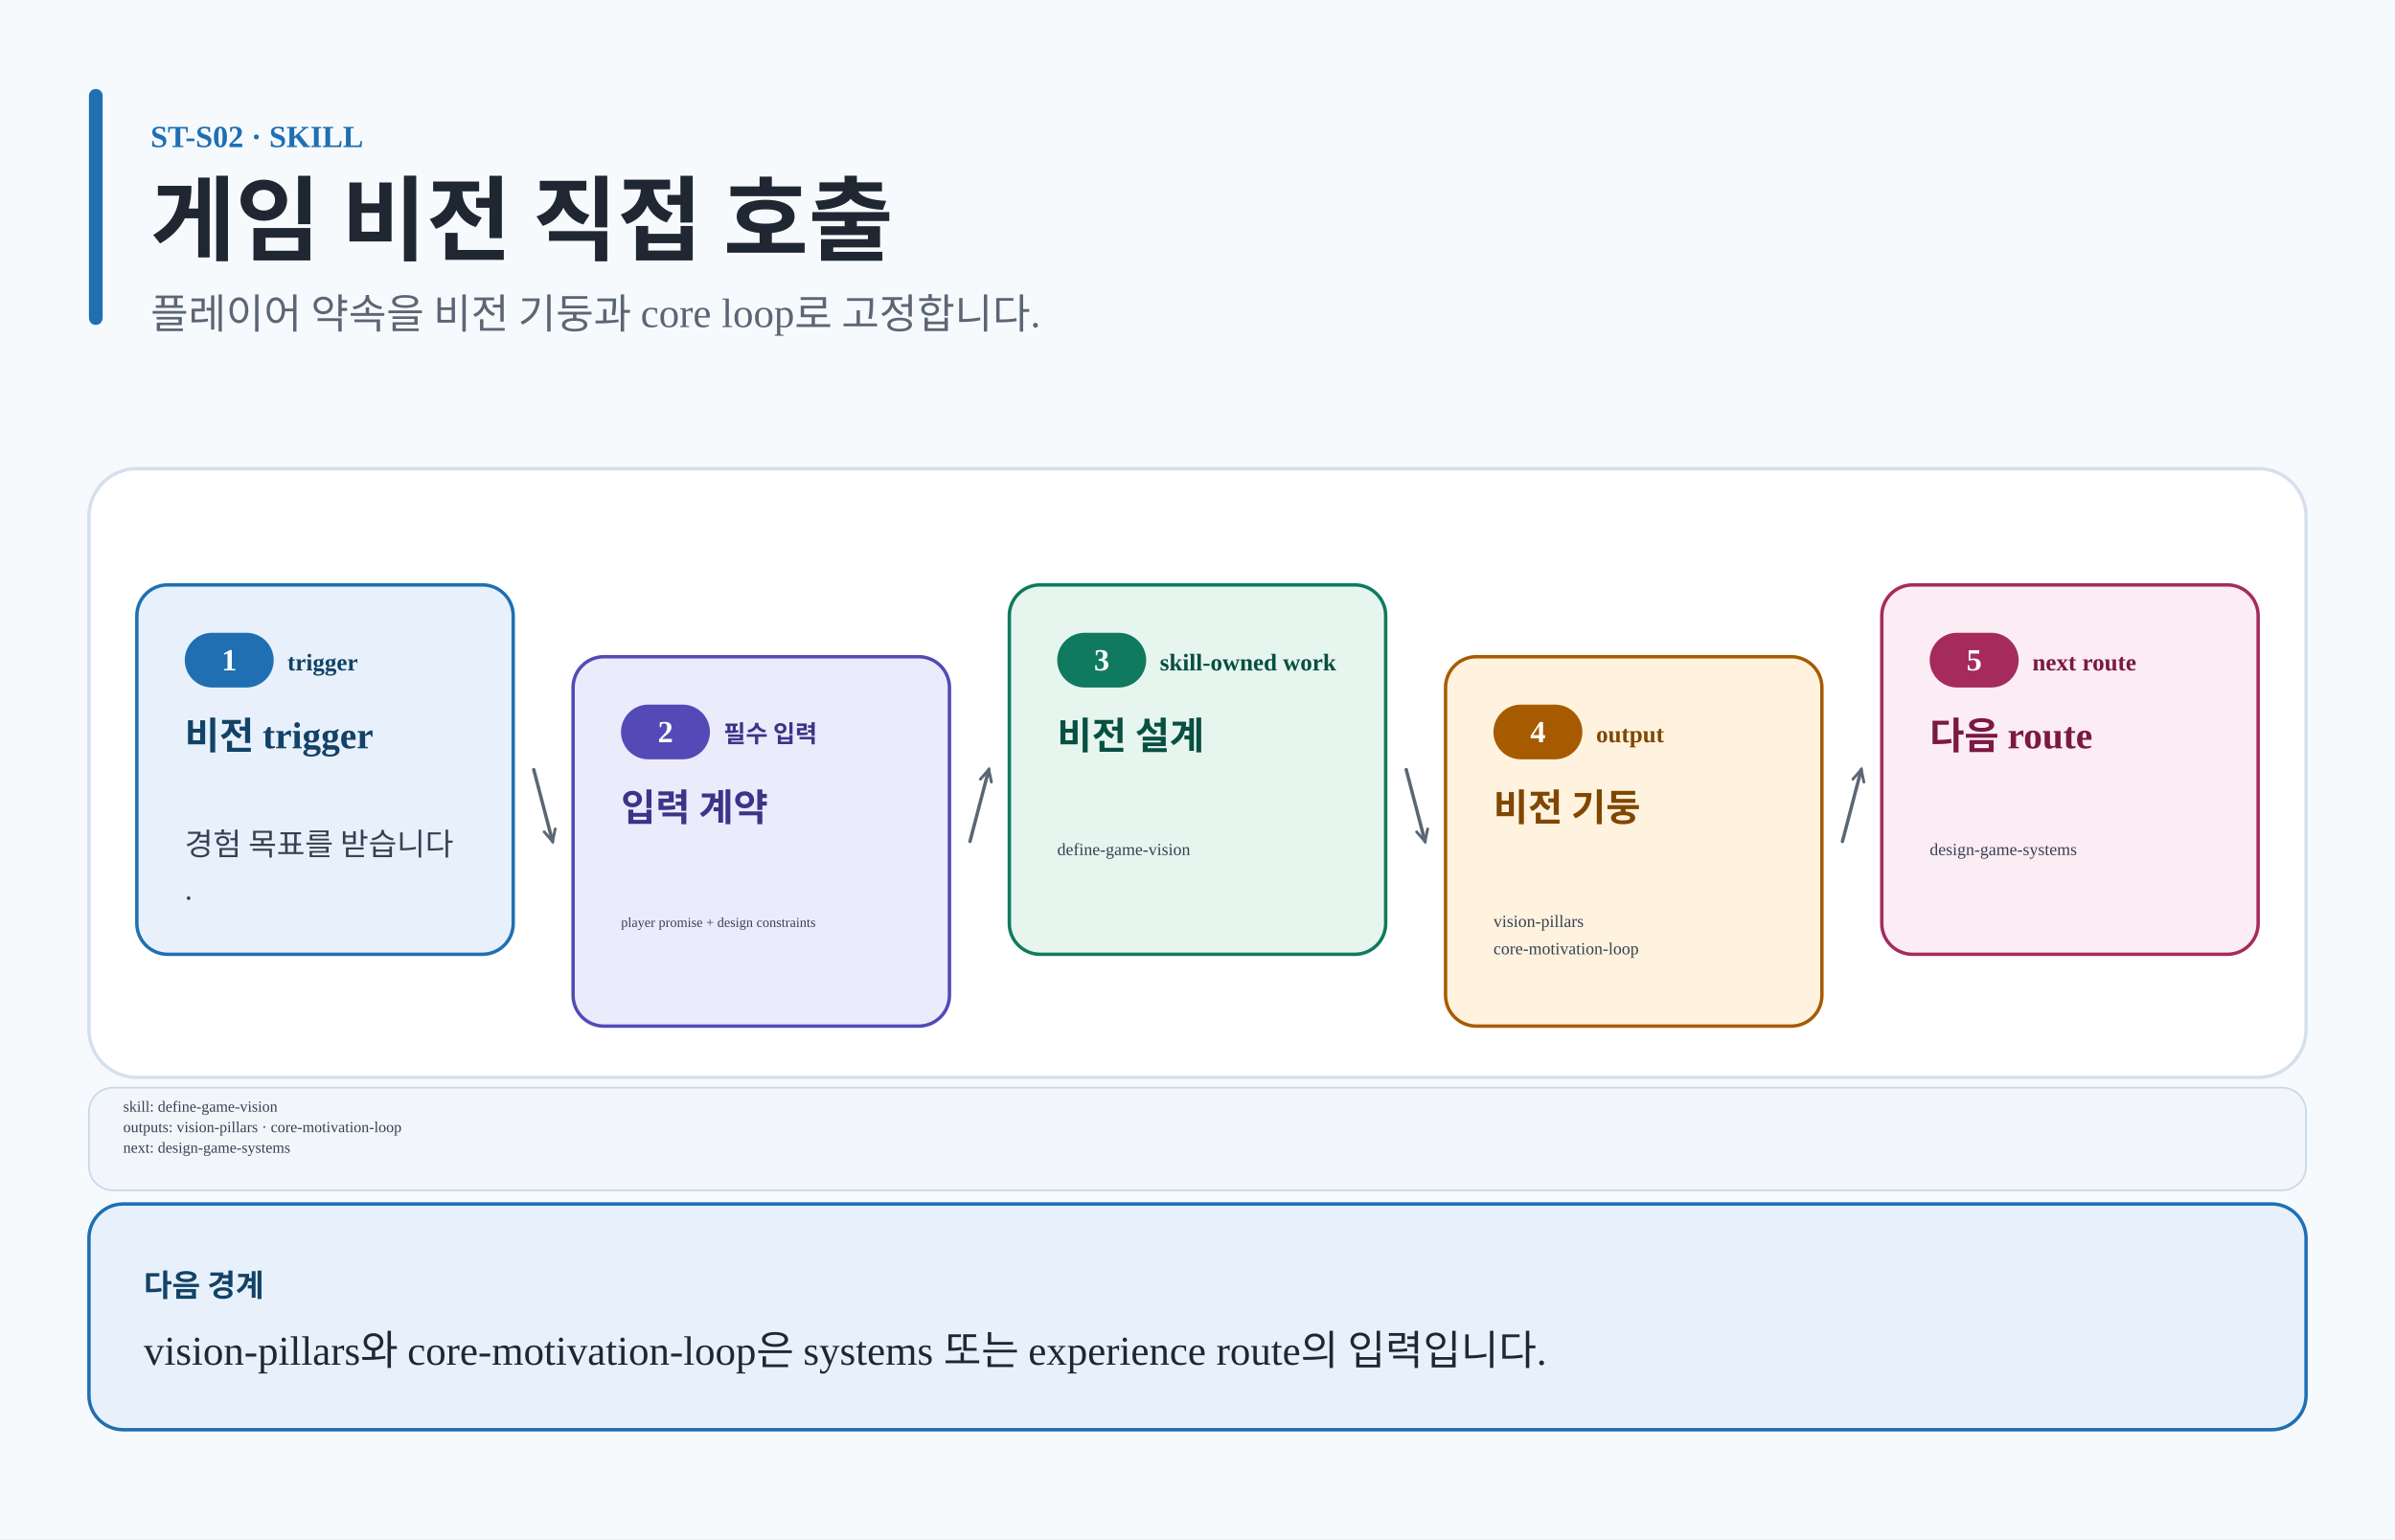
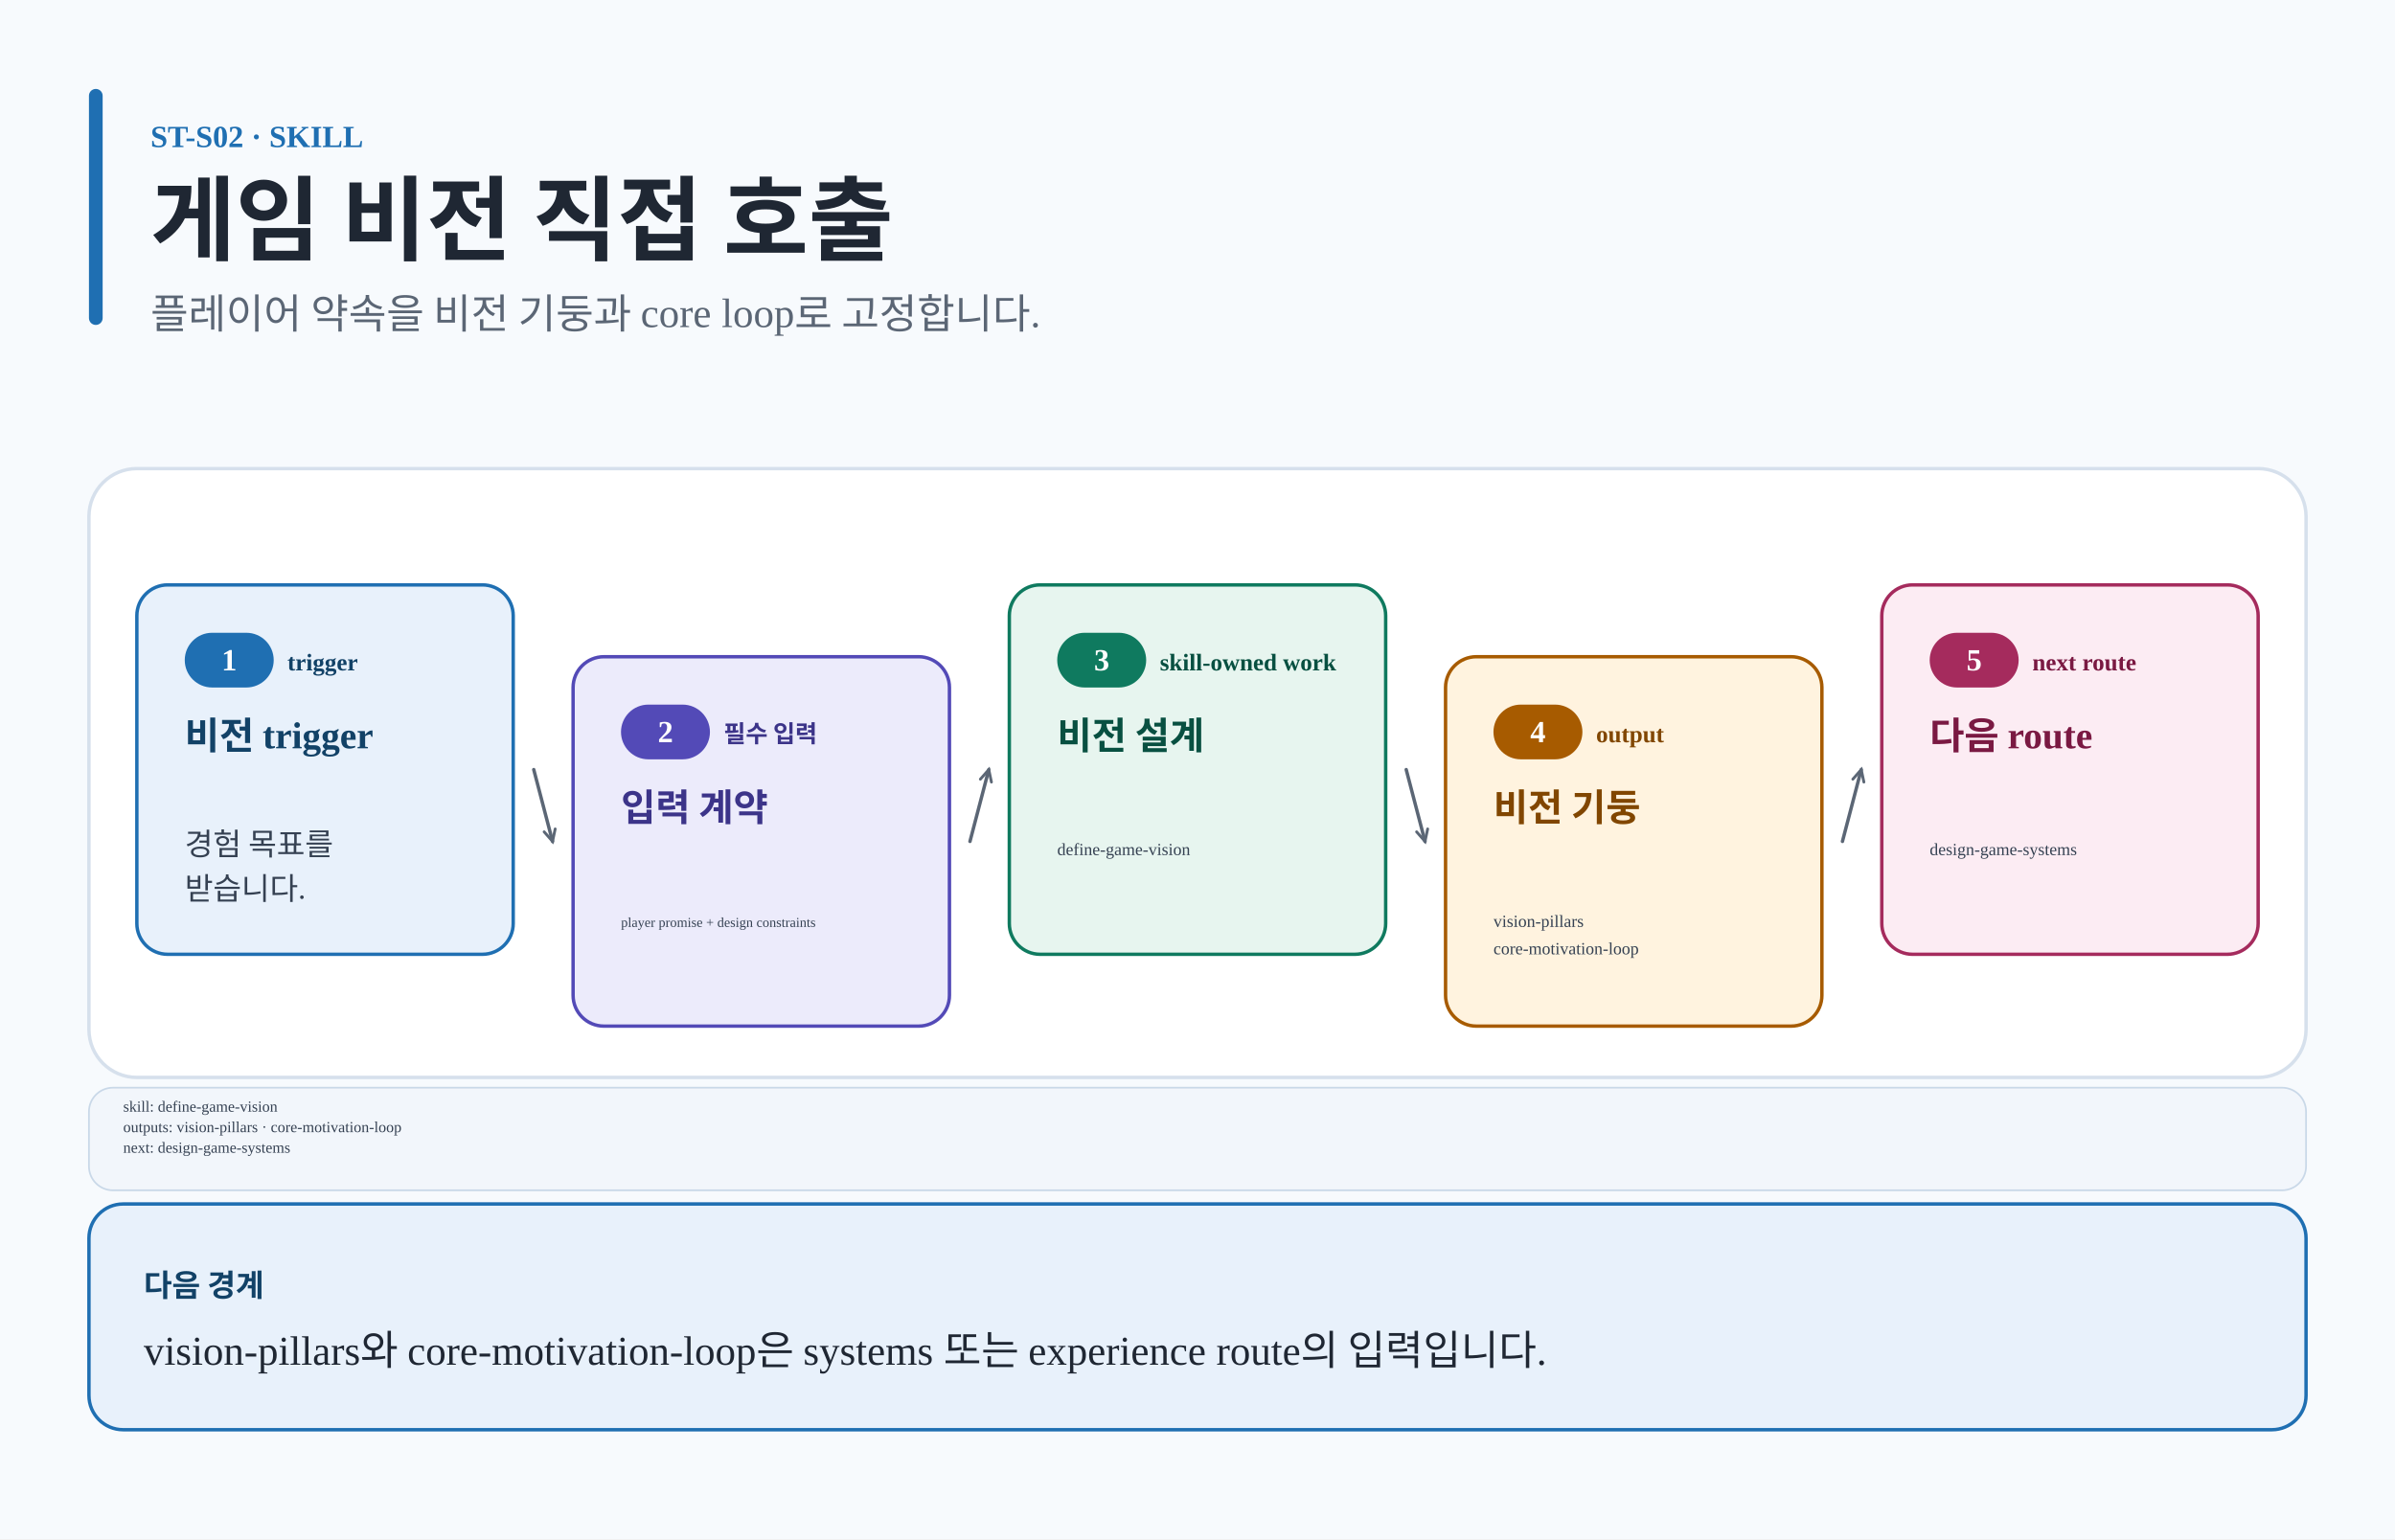
<svg xmlns="http://www.w3.org/2000/svg" viewBox="0 0 1400 900" width="1400" height="900" role="img" aria-label="게임 비전 직접 호출 흐름">
  <defs>
    <marker id="open-arrow" viewBox="0 0 12 12" refX="10" refY="6" markerWidth="10" markerHeight="10" markerUnits="userSpaceOnUse" orient="auto">
      <path d="M 2 2 L 10 6 L 2 10" fill="none" stroke="#5B6675" stroke-width="2" stroke-linecap="round" />
    </marker>
  </defs>
  <rect width="1400" height="900" fill="#F7FAFD" />
  <rect x="52" y="52" width="8" height="138" rx="4" fill="#1F6FB2" />
  <text x="88" y="86" fill="#1F6FB2" font-size="18" font-weight="700">ST-S02 · SKILL</text>
  <text x="88" y="148" fill="#1F2733" font-size="54" font-weight="700">게임 비전 직접 호출</text>
  <text x="88" y="192" fill="#5B6675" font-size="24">플레이어 약속을 비전 기둥과 core loop로 고정합니다.</text>
  <rect x="52" y="274" width="1296" height="356" rx="28" fill="#FFFFFF" stroke="#D6E0EC" stroke-width="2" />
  <path d="M 312 450 L 323 492" fill="none" stroke="#5B6675" stroke-width="2" stroke-linecap="round" marker-end="url(#open-arrow)" />
  <path d="M 567 492 L 578 450" fill="none" stroke="#5B6675" stroke-width="2" stroke-linecap="round" marker-end="url(#open-arrow)" />
  <path d="M 822 450 L 833 492" fill="none" stroke="#5B6675" stroke-width="2" stroke-linecap="round" marker-end="url(#open-arrow)" />
  <path d="M 1077 492 L 1088 450" fill="none" stroke="#5B6675" stroke-width="2" stroke-linecap="round" marker-end="url(#open-arrow)" />
  <g aria-label="읽기 순서 1: 비전 trigger">
    <rect x="80" y="342" width="220" height="216" rx="18" fill="#E8F1FB" stroke="#1F6FB2" stroke-width="2" />
    <rect x="108" y="370" width="52" height="32" rx="16" fill="#1F6FB2" />
    <text x="134" y="392" text-anchor="middle" fill="#FFFFFF" font-size="18" font-weight="700">1</text>
    <text x="168" y="392" fill="#124267" font-size="14" font-weight="700">trigger</text>
    <text x="108" y="438" fill="#124267" font-size="22" font-weight="700">비전 trigger</text>
-     <text x="108" y="500" fill="#354152" font-size="18" font-weight="400">경험 목표를 받습니다</text>
-     <text x="108" y="526" fill="#354152" font-size="18" font-weight="400">.</text>
+     <text x="108" y="500" fill="#354152" font-size="18" font-weight="400">경험 목표를</text>
+     <text x="108" y="526" fill="#354152" font-size="18" font-weight="400">받습니다.</text>
  </g>
  <g aria-label="읽기 순서 2: 입력 계약">
    <rect x="335" y="384" width="220" height="216" rx="18" fill="#ECEBFB" stroke="#534AB7" stroke-width="2" />
    <rect x="363" y="412" width="52" height="32" rx="16" fill="#534AB7" />
    <text x="389" y="434" text-anchor="middle" fill="#FFFFFF" font-size="18" font-weight="700">2</text>
    <text x="423" y="434" fill="#3C3489" font-size="14" font-weight="700">필수 입력</text>
    <text x="363" y="480" fill="#3C3489" font-size="22" font-weight="700">입력 계약</text>
    <text x="363" y="542" fill="#354152" font-size="8" textLength="164" lengthAdjust="spacingAndGlyphs">player promise + design constraints</text>
  </g>
  <g aria-label="읽기 순서 3: 비전 설계">
    <rect x="590" y="342" width="220" height="216" rx="18" fill="#E7F5EF" stroke="#0F7A5F" stroke-width="2" />
    <rect x="618" y="370" width="52" height="32" rx="16" fill="#0F7A5F" />
    <text x="644" y="392" text-anchor="middle" fill="#FFFFFF" font-size="18" font-weight="700">3</text>
    <text x="678" y="392" fill="#085041" font-size="14" font-weight="700">skill-owned work</text>
    <text x="618" y="438" fill="#085041" font-size="22" font-weight="700">비전 설계</text>
    <text x="618" y="500" fill="#354152" font-size="10" textLength="164" lengthAdjust="spacingAndGlyphs">define-game-vision</text>
  </g>
  <g aria-label="읽기 순서 4: 비전 기둥">
    <rect x="845" y="384" width="220" height="216" rx="18" fill="#FFF3DF" stroke="#A75B00" stroke-width="2" />
    <rect x="873" y="412" width="52" height="32" rx="16" fill="#A75B00" />
    <text x="899" y="434" text-anchor="middle" fill="#FFFFFF" font-size="18" font-weight="700">4</text>
    <text x="933" y="434" fill="#814600" font-size="14" font-weight="700">output</text>
    <text x="873" y="480" fill="#814600" font-size="22" font-weight="700">비전 기둥</text>
    <text x="873" y="542" fill="#354152" font-size="10" textLength="164" lengthAdjust="spacingAndGlyphs">vision-pillars</text>
    <text x="873" y="558" fill="#354152" font-size="10" textLength="164" lengthAdjust="spacingAndGlyphs">core-motivation-loop</text>
  </g>
  <g aria-label="읽기 순서 5: 다음 route">
    <rect x="1100" y="342" width="220" height="216" rx="18" fill="#FCECF3" stroke="#A52B5D" stroke-width="2" />
    <rect x="1128" y="370" width="52" height="32" rx="16" fill="#A52B5D" />
    <text x="1154" y="392" text-anchor="middle" fill="#FFFFFF" font-size="18" font-weight="700">5</text>
    <text x="1188" y="392" fill="#7A1942" font-size="14" font-weight="700">next route</text>
    <text x="1128" y="438" fill="#7A1942" font-size="22" font-weight="700">다음 route</text>
    <text x="1128" y="500" fill="#354152" font-size="10" textLength="164" lengthAdjust="spacingAndGlyphs">design-game-systems</text>
  </g>
  <rect x="52" y="636" width="1296" height="60" rx="14" fill="#F2F6FB" stroke="#C9D8E8" stroke-width="1" />
  <text x="72" y="650" fill="#354152" font-size="9">skill: define-game-vision</text>
  <text x="72" y="662" fill="#354152" font-size="9">outputs: vision-pillars · core-motivation-loop</text>
  <text x="72" y="674" fill="#354152" font-size="9">next: design-game-systems</text>
  <rect x="52" y="704" width="1296" height="132" rx="20" fill="#E8F1FB" stroke="#1F6FB2" stroke-width="2" />
  <text x="84" y="758" fill="#124267" font-size="18" font-weight="700">다음 경계</text>
  <text x="84" y="798" fill="#1F2733" font-size="24">vision-pillars와 core-motivation-loop은 systems 또는 experience route의 입력입니다.</text>
</svg>
